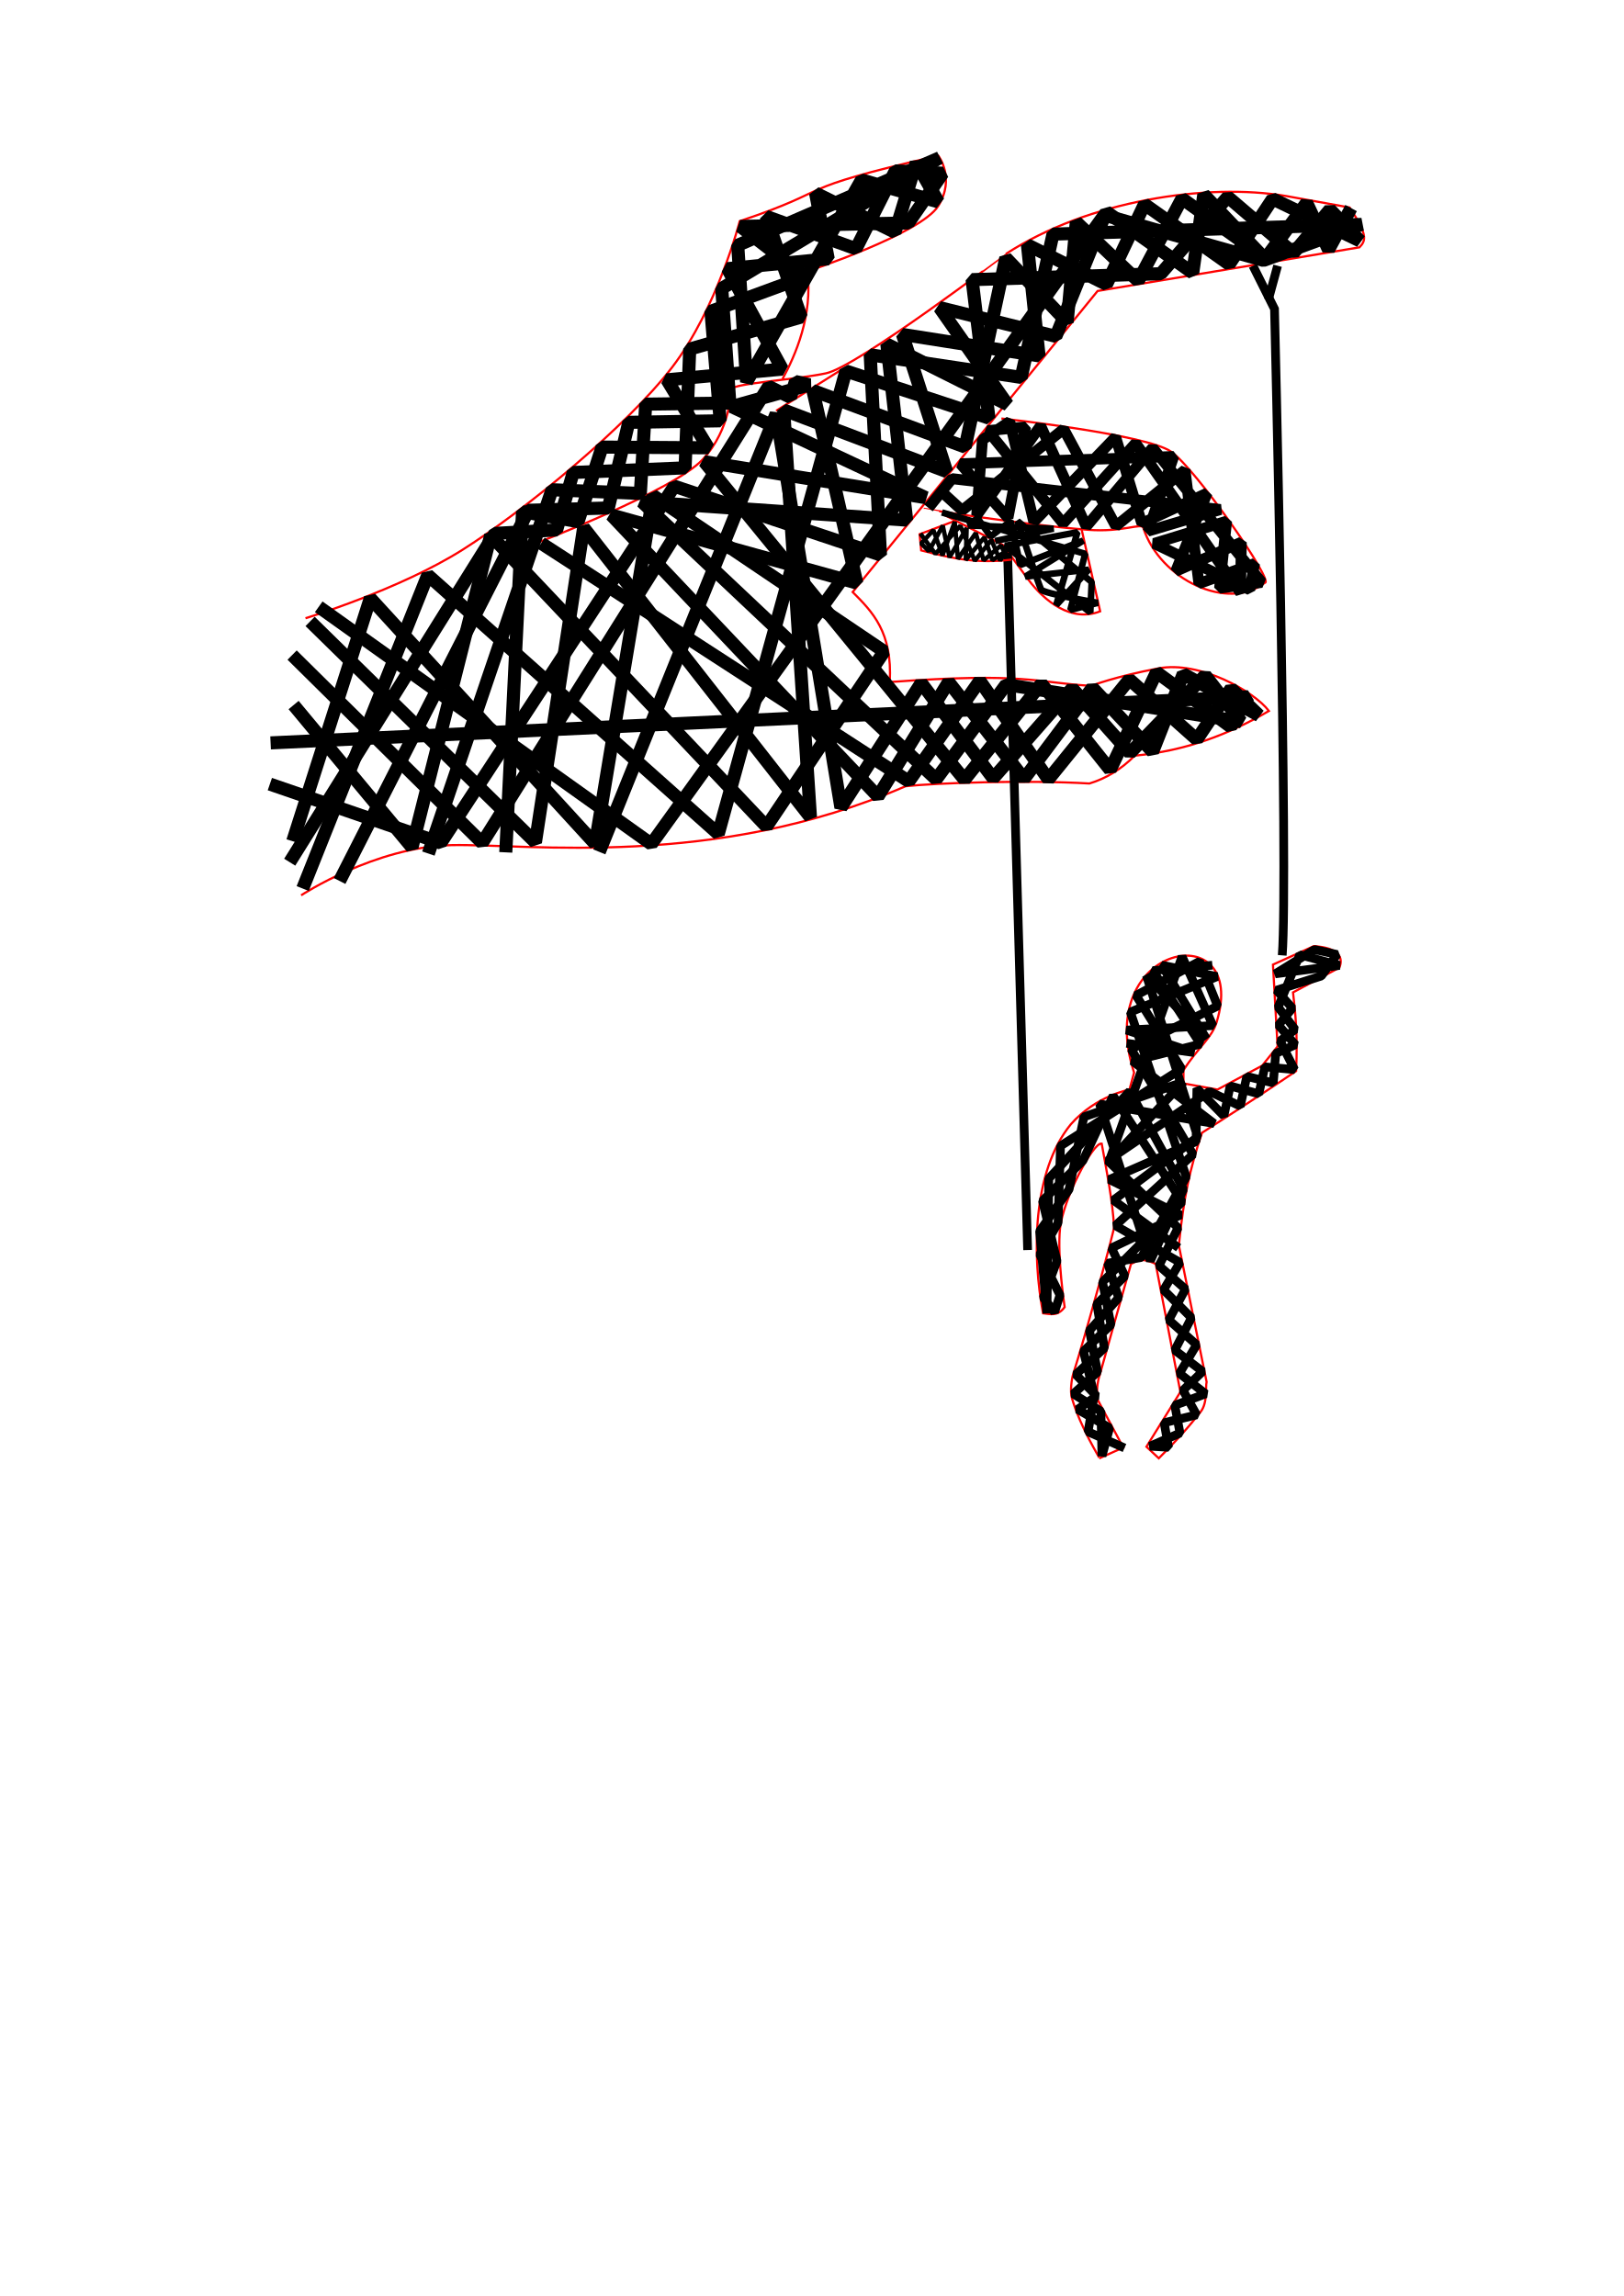
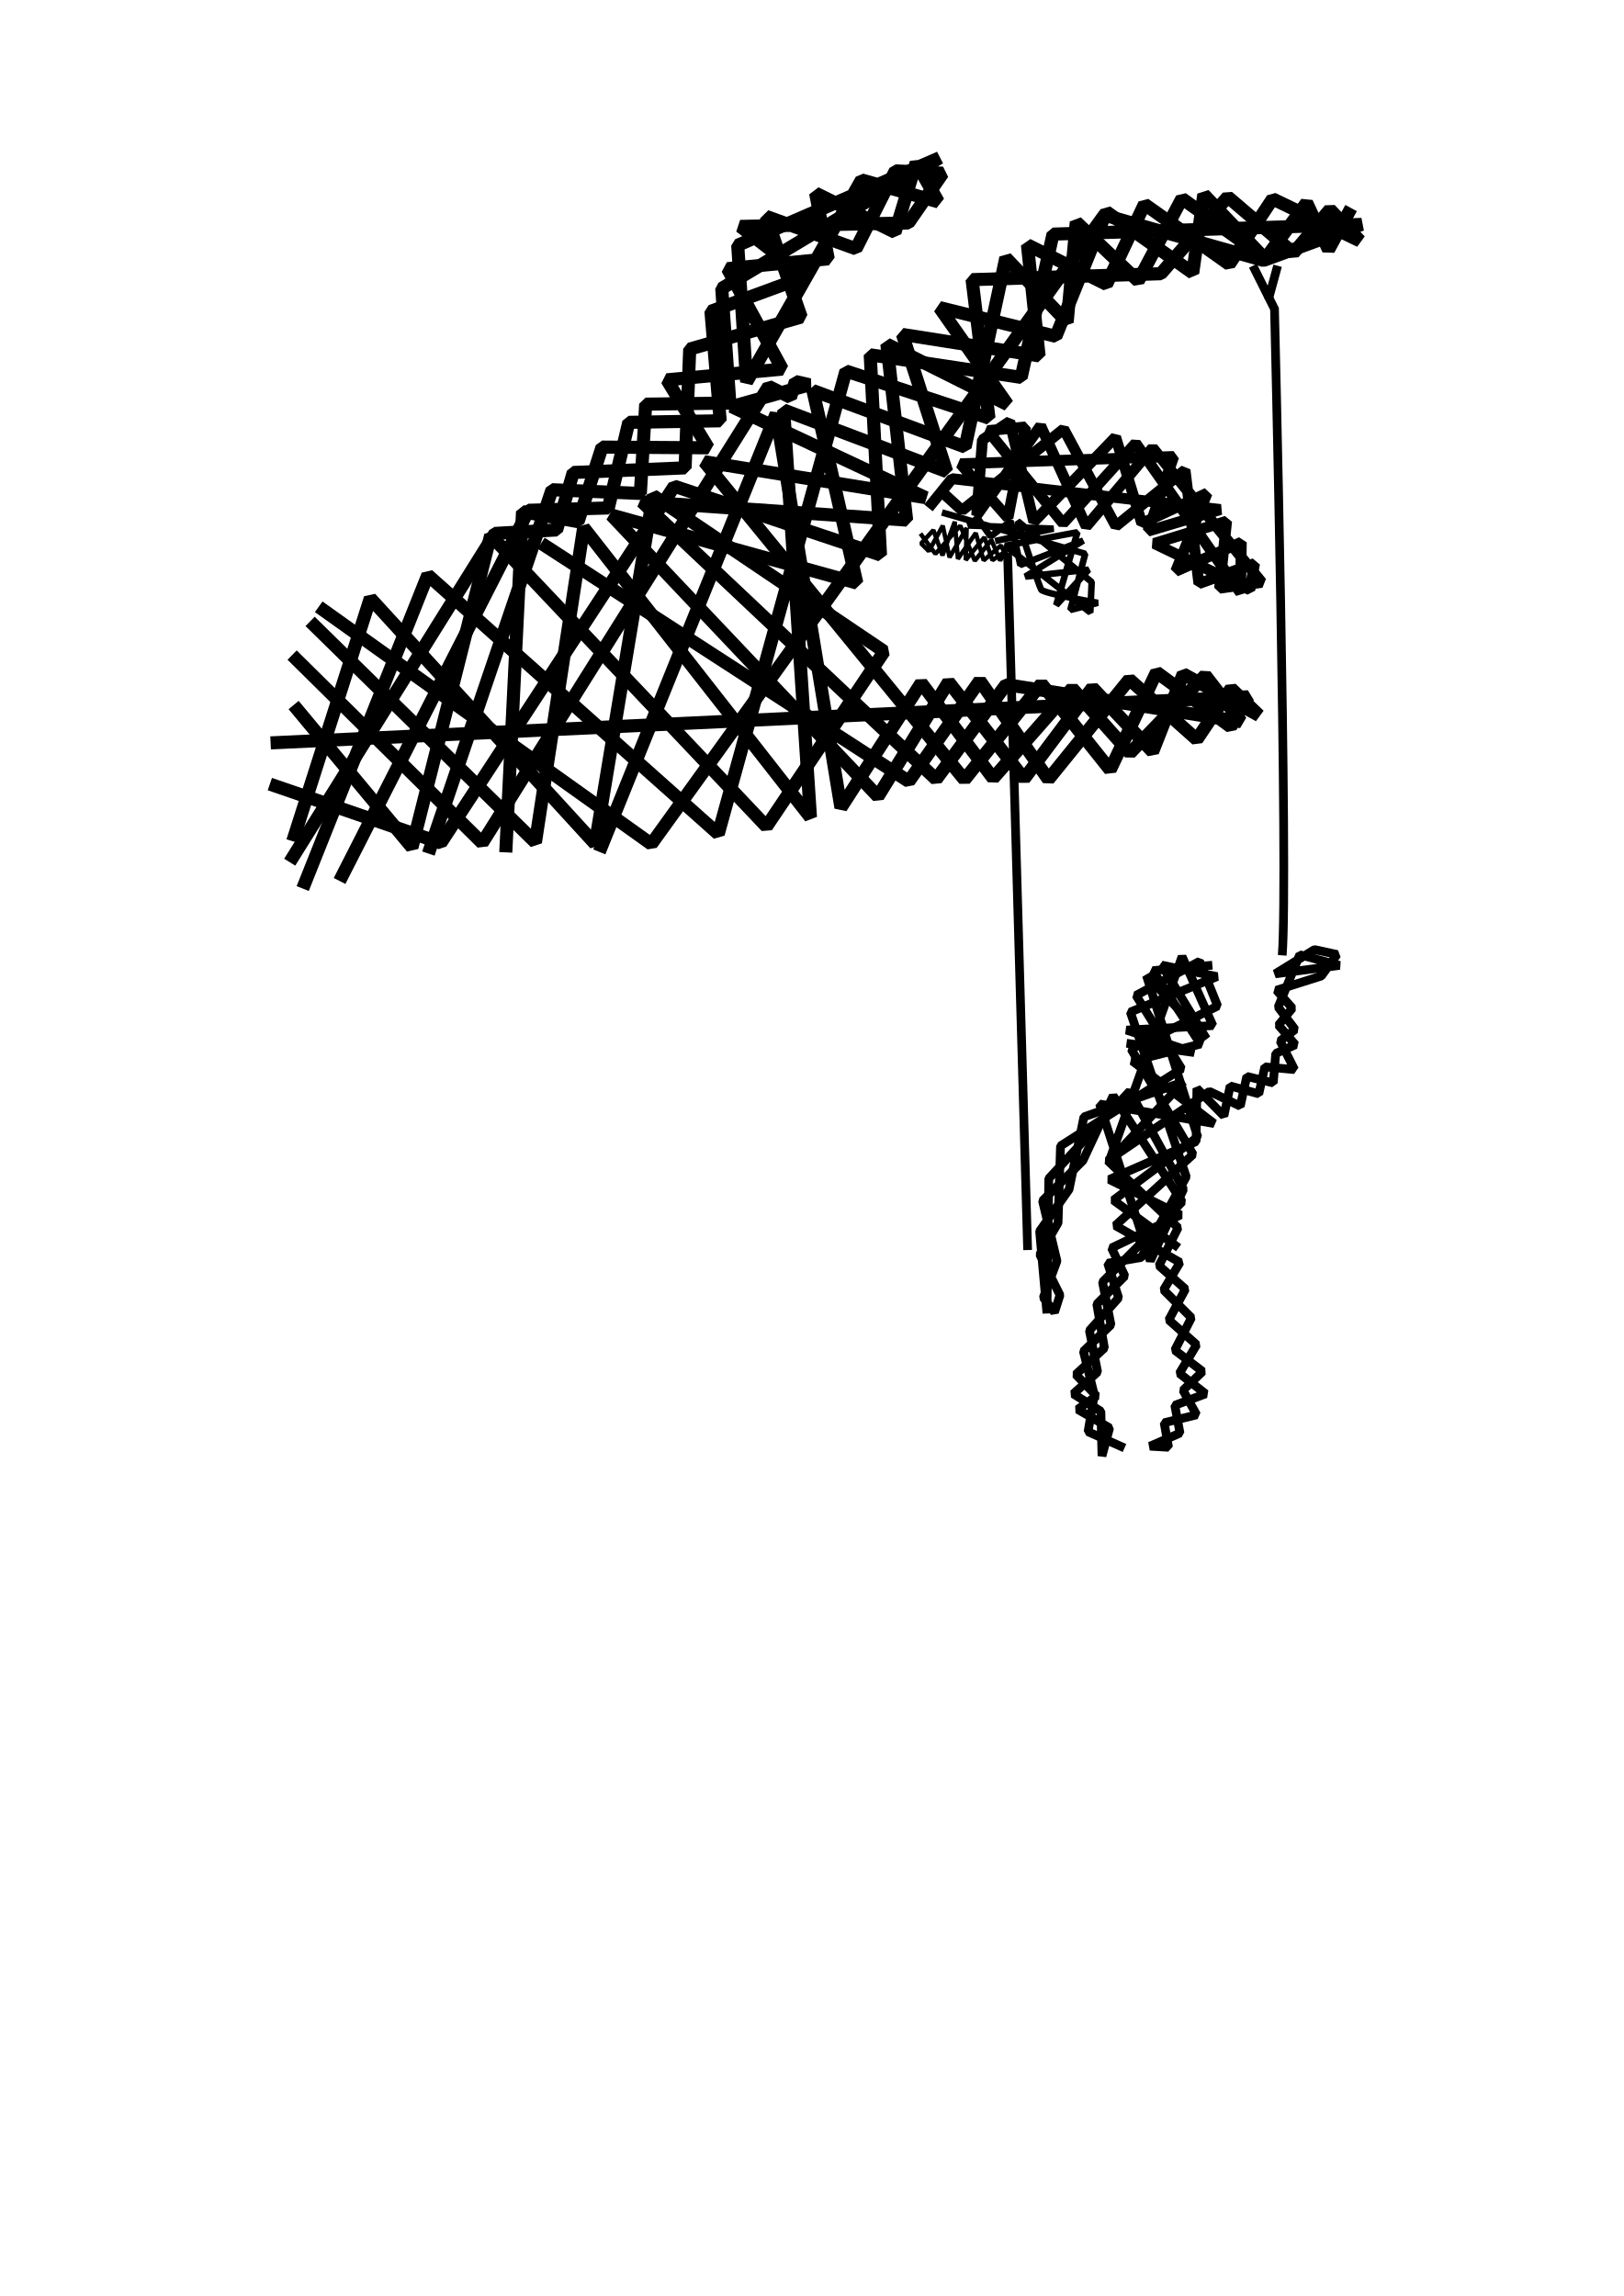
<svg xmlns="http://www.w3.org/2000/svg" width="210mm" height="297mm" viewBox="0 0 744.094 1052.362" id="svg2" version="1.1">
  <defs id="defs4" />
  <g id="layer1">
-     <path style="fill:none;fill-rule:evenodd;stroke:#ff0000;stroke-width:1px;stroke-linecap:butt;stroke-linejoin:miter;stroke-opacity:1" d="m 140,283.362 c 0,0 43.063,-13.095 72.059,-31.433 C 241.054,233.59 287.231,195.503 308,168.362 328.769,141.222 338.995,101.367 338.995,101.367 385.384,85.786 359.579,87.607 430,71.362 c 0,0 7.893,10.229 0,23 -7.893,12.771 -60,30 -60,30 2.534,20.234 -5.487,38.507 -11.425,49.419" id="path4268" />
-     <path style="fill:none;fill-rule:evenodd;stroke:#ff0000;stroke-width:1px;stroke-linecap:butt;stroke-linejoin:miter;stroke-opacity:1" d="m 246,248.862 c 0,0 62.715,-23.991 76,-38.25 13.285,-14.259 13,-32.25 13,-32.25 2.085,-2.78 28.924,-4.205 43.5,-7.25 14.576,-3.045 82.495,-54.753 82.5,-54.75 37.716,-24.469 92.116,-32.661 128.5,-26.5 l 29,5.25 c 8.42,12.69 7.471,15.142 4.5,18.25 l -120,20 -112.25,138 c 9.155,9.172 18.261,18.407 17,41.25 62.177,-4.569 66.956,0.272 92.25,1.75 0,0 11.399,-4.369 30.75,-8 19.351,-3.631 44.059,10.681 50.75,19.5 -18.707,10.926 -38.127,18.24 -61.5,20.5 -6.236,6.292 -13.181,10.458 -20.75,12.75 -28.993,-1.705 -70.752,-0.227 -84.25,1.25 -87.527,38.128 -172.85,26.299 -208,27 -35.15,0.701 -69,23 -69,23" id="path4270" />
-     <path style="fill:none;fill-rule:evenodd;stroke:#ff0000;stroke-width:1px;stroke-linecap:butt;stroke-linejoin:miter;stroke-opacity:1" d="m 355.675,188.278 29.87,-18.806" id="path4272" />
-     <path style="fill:none;fill-rule:evenodd;stroke:#ff0000;stroke-width:1px;stroke-linecap:butt;stroke-linejoin:miter;stroke-opacity:1" d="m 458.912,191.813 c 0,0 66.407,7.258 77.782,15.203 11.374,7.945 47.448,59.863 42.957,60.104 -16.945,13.193 -47.976,-1.352 -55.685,-25.102 -0.617,-2.675 -9.198,2.085 -25.519,0.808 -29.774,-2.329 -75.251,-9.631 -75.244,-9.647" id="path4274" />
-     <path style="fill:none;fill-rule:evenodd;stroke:#ff0000;stroke-width:1px;stroke-linecap:butt;stroke-linejoin:miter;stroke-opacity:1" d="m 495.682,242.725 8.485,37.477 c -13.277,5.21 -25.537,-4.735 -32.88,-14.496 l -11.667,-15.91 -27.577,-14.142" id="path4276" />
-     <path style="fill:none;fill-rule:evenodd;stroke:#ff0000;stroke-width:1px;stroke-linecap:butt;stroke-linejoin:miter;stroke-opacity:1" d="m 583.363,442.129 18.738,-8.485 c 11.115,0.737 13.744,5.024 11.667,9.899 l -21.213,11.314 c 1.075,9.606 2.177,19.105 1.414,36.062 -9.31,6.261 -19.058,12.795 -43.134,28.284 -5.57,16.61 -8.359,29.276 -10.607,51.619 l 12.728,62.579 c -0.616,2.151 0.586,9.526 -2.746,13.718 -7.684,9.669 -12.855,14.913 -19.175,21.284 l -5.657,-5.303 15.556,-25.102 -11.314,-58.69 c -7.122,-3.351 -8.659,-1.116 -11.314,0 l -14.142,50.205 c -1.506,4.504 -1.603,8.311 -1.235,11.877 l 11.842,22.064 -10.96,4.95 c 0.381,-0.054 -8.335,-13.255 -12.535,-27.409 -1.005,-3.386 -0.102,-9.193 0.514,-11.128 5.346,-16.769 19.304,-67.34 18.738,-67.529 -0.594,-11.436 -3.25,-24.935 -5.657,-38.184 -4.078,-0.68 -17.724,25.702 -19.092,38.891 -1.368,13.189 2.121,36.062 2.121,36.062 -3.25,4.407 -6.581,3.16 -9.899,2.828 -4.957,-25.978 -5.216,-64.649 12.728,-86.621 11.477,-13.082 26.87,-15.91 26.87,-15.91 l 2.121,-7.778 c -19.458,-59.542 52.963,-72.742 37.819,-23.092 -2.222,7.287 -8.752,11.776 -15.192,22.031 l 0,6.01 15.556,2.828 20.506,-10.96 7.071,-8.839 z" id="path4278" />
    <path style="fill:none;fill-rule:evenodd;stroke:#000000;stroke-width:4;stroke-linecap:butt;stroke-linejoin:miter;stroke-opacity:1;stroke-miterlimit:4;stroke-dasharray:none" d="m 587.606,437.886 c 2.828,-36.062 -3.536,-296.278 -3.536,-296.278 l -9.899,-19.799" id="path4280" />
    <path style="fill:none;fill-rule:evenodd;stroke:#000000;stroke-width:4;stroke-linecap:butt;stroke-linejoin:miter;stroke-opacity:1;stroke-miterlimit:4;stroke-dasharray:none" d="m 581.242,137.366 4.243,-15.556" id="path4282" />
    <path style="fill:none;fill-rule:evenodd;stroke:#000000;stroke-width:4;stroke-linecap:butt;stroke-linejoin:miter;stroke-opacity:1;stroke-miterlimit:4;stroke-dasharray:none" d="m 470.933,572.944 -6.175,-214.703 -1.401,-48.697 -1.617,-56.212" id="path4284" />
-     <path style="fill:none;fill-rule:evenodd;stroke:#ff0000;stroke-width:1px;stroke-linecap:butt;stroke-linejoin:miter;stroke-opacity:1" d="m 463.509,256.514 c -15.688,1.86 -26.596,-0.403 -41.366,-4.243 l -0.707,-7.425 15.91,-6.01" id="path4305" />
    <path style="fill:none;fill-rule:evenodd;stroke:#000000;stroke-width:6;stroke-linecap:square;stroke-linejoin:bevel;stroke-miterlimit:4;stroke-dasharray:none;stroke-opacity:1" d="m 139.83,404.476 56.215,-140.891 133.113,118.617 58.504,-212.141 65.55,21.585 -7.735,-63.472 86.474,-2.707 30.698,-35.223 30.113,25.741 16.721,-19.96 13.767,14.388 -40.051,-19.256 -19.885,29.984 -38.833,-27.534 -17.403,36.727 -36.227,-18.088 5.321,50.865 -62.597,-9.814 20.256,62.85 -74.7,-28.202 12.276,186.655 -103.945,-132.759 -22.097,144.25 -101.116,-99.172" id="path4307" />
    <path style="fill:none;fill-rule:evenodd;stroke:#000000;stroke-width:6;stroke-linecap:square;stroke-linejoin:bevel;stroke-miterlimit:4;stroke-dasharray:none;stroke-opacity:1" d="m 136.472,325.456 52.326,62.933 36.062,-143.012 126.395,133.466 53.917,-80.257 L 299.283,227.169 272.766,386.798 169.706,274.191 135.057,382.732" id="path4309" />
    <path style="fill:none;fill-rule:evenodd;stroke:#000000;stroke-width:6;stroke-linecap:square;stroke-linejoin:bevel;stroke-miterlimit:4;stroke-dasharray:none;stroke-opacity:1" d="m 156.978,401.117 85.206,-167.231 36.593,-1.061 9.369,-39.244 41.896,-0.707 -4.243,-50.205 43.31,-15.91 -29.875,-22.981 77.075,-1.591 15.733,-22.804 -21.744,-1.061 -18.031,35.709 -41.189,-14.849 16.087,46.139 -51.088,14.672 -2.121,54.447 -51.265,2.121 -7.601,26.34 -28.284,1.591 -92.454,148.139" id="path4311" />
    <path style="fill:none;fill-rule:evenodd;stroke:#000000;stroke-width:6;stroke-linecap:square;stroke-linejoin:bevel;stroke-miterlimit:4;stroke-dasharray:none;stroke-opacity:1" d="m 250.5,250.612 165.986,107.535 32.527,-46.144 31.423,45.23 37.105,-45.833 30.923,27.552 15.703,-23.37 12.831,12.349 -34.752,-19.024 -14.039,35.641 -27.577,-29.345 -31.32,41.78 -34.588,-44.419 -32.38,52.49 -122.226,-129.004 112.534,31.173 -20.11,-88.199 69.754,25.87 18.635,-86.703 28.116,29.488 4.182,-45.894 28.366,27.009 20.07,-37.805 38.287,27.47 18.842,-25.534 10.024,21.52 8.921,-16.445" id="path4313" />
    <path style="fill:none;fill-rule:evenodd;stroke:#000000;stroke-width:6;stroke-linecap:square;stroke-linejoin:bevel;stroke-miterlimit:4;stroke-dasharray:none;stroke-opacity:1" d="m 136,302.362 85,84 131.25,-209.25 10,5 2.25,-7.25 6.5,1.5 -35.75,10 89,41.75 -101.5,-16.5 119.25,145.75 35.25,-44 31.5,39.5 21.25,-44.75 34,25 8,-13.75 -445,21" id="path4155" />
    <path style="fill:none;fill-rule:evenodd;stroke:#000000;stroke-width:6;stroke-linecap:square;stroke-linejoin:bevel;stroke-miterlimit:4;stroke-dasharray:none;stroke-opacity:1" d="m 148.5,279.862 150,107 L 506.061,98.6 579,119.362 l 45,-16.5 -141.439,4.445 -14.591,65.672 -69.172,-10.348 4.702,91.732 -94.5,-31.5 -107,163.5 -75.5,-26" id="path4157" />
    <path style="fill:none;fill-rule:evenodd;stroke:#000000;stroke-width:6;stroke-linecap:square;stroke-linejoin:bevel;stroke-miterlimit:4;stroke-dasharray:none;stroke-opacity:1" d="m 231.931,387.682 7.528,-153.149 25.456,4.571 10.985,-34.184 48.662,0.328 -18.92,-31.156 52.861,-4.907 -25.12,-46.04 46.169,-4.5 -5.786,-30.105 36.391,17.92 9.692,-31.855 10.149,17.92 -35.184,-10.056 -52.662,92.581 -4.071,-62.64 92.545,-40.098 -99.866,59.897 3.7,52.533 -38.555,0.5 -2.457,40.926 -40.469,-1.7 -55.697,163.92" id="path4159" />
    <path style="fill:none;fill-rule:evenodd;stroke:#000000;stroke-width:6;stroke-linecap:square;stroke-linejoin:bevel;stroke-miterlimit:4;stroke-dasharray:none;stroke-opacity:1" d="m 275.772,387.682 79.903,-197.99 29.698,180.476 36.812,-57.147 32.941,43.712 36.234,-41.255 26.448,29.691 34.484,-35.641 16.471,21.249 -107.687,-17.006 -32.07,43.419 -134.85,-127.193 121.329,8.399 -9.064,-80.646 55.319,27.698 -31.191,-44.462 53.319,13.178 23.127,-57.104 39.598,28.034 5.071,-35.934 26.206,27.527" id="path4161" />
    <path style="fill:none;fill-rule:evenodd;stroke:#000000;stroke-width:5;stroke-linecap:square;stroke-linejoin:bevel;stroke-miterlimit:4;stroke-dasharray:none;stroke-opacity:1" d="m 431.589,225.426 9.314,8.521 46.544,-37.305 23.917,44.501 31.695,-25.741 6.364,52.072 25.495,-9.149 -2.161,11.978 -43.837,-21.213 33.187,-10.189 -3.207,30.691 19.306,-2.661 -49.997,-61.682 -30.406,36.062 -20.92,-46.165 -29.284,41.051 2.621,-34.605 12.513,-8.403 11.028,46.001 37.477,-38.891 12.021,39.598 29.906,-13.849 -14.349,35.77 30.031,-13.267 -0.332,23.167 -48.083,-68.589 -33.234,36.77 -34.52,-42.512 17.299,-1.7 -8.067,41.676 -21.795,-24.792 97.741,-3.328 -11.767,34.191 33.234,-9.899 -123.037,-14.142 -9.232,11.435" id="path4163" />
    <path style="fill:none;fill-rule:evenodd;stroke:#000000;stroke-width:3;stroke-linecap:square;stroke-linejoin:bevel;stroke-miterlimit:4;stroke-dasharray:none;stroke-opacity:1" d="m 433.103,235.3 64.222,18.531 -6.821,25.745 12.603,-3.264 c 0,0 -24.892,-4.286 -25.952,-6.053 -1.061,-1.768 -10.817,-31.423 -10.817,-31.423 l 33.941,27.931 -0.625,13.974 -38.973,-30.591 33.066,-6.196 -9.732,33.42 14.849,-16.263 -28.991,3.182 26.559,-16.531 -28.866,11.206 -4.411,-20.131 -9.192,7.071 -6.01,-8.485 -4.114,3.432 38.977,1.457 -25.317,5.364" id="path4167" />
    <path style="fill:none;fill-rule:evenodd;stroke:#000000;stroke-width:2;stroke-linecap:square;stroke-linejoin:bevel;stroke-miterlimit:4;stroke-dasharray:none;stroke-opacity:1" d="m 422.408,245.377 6.276,8.485 11.402,-12.905 6.629,16.087 7.601,-9.546 4.022,9.413 2.873,-4.464 -6.408,4.331 -3.668,-10.518 -8.574,10.43 0.442,-14.672 -7.867,13.435 -3.094,-14.496 -6.364,11.667 -3.536,-3.536 5.613,-6.099 4.154,11.579 5.613,-15.424 1.458,17.015 8.176,-11.844 3.624,12.551 7.955,-6.894 2.298,4.773" id="path4169" />
    <path style="fill:none;fill-rule:evenodd;stroke:#000000;stroke-width:4;stroke-linecap:square;stroke-linejoin:bevel;stroke-miterlimit:4;stroke-dasharray:none;stroke-opacity:1" d="m 513.5,662.862 -14.875,-6.625 2.875,-16.875 -5,-20 12.625,-12.125 -3.875,-19.625 36.5,-36.75 -31.625,-48.625 -13.875,29.75 -18.5,18.375 6.625,27.625 -6.25,16.75 5.125,6.75 2.5,-7.875 -9.25,-18.625 8.375,-14.5 1.125,-35.25 55.5,-35.375 -20.875,-33.625 29.125,-15.625 8.25,20.5 -39.625,19.75 28.375,48.25 -35.625,32.625 29.625,16.875 -7.5,12.625 12.75,12.75 -7.625,14.875 12.75,9.75 -9,8.625 6.25,11.25 -14.875,3.625 2,11.25 -8.5,-0.5 13.75,-6 -2.375,-12.75 14.125,-5.25 -12,-9.375 7.875,-13.125 -12.75,-11.375 7.625,-14.125 -12.125,-10.75 8.75,-17.375 -32.25,-30.75 46.625,-31.75 14.125,6.75 3,-13.625 12.125,3 1.125,-13.5 9,-4 -7.75,-9 6.375,-7.75 -7.25,-8.25 20.5,-6.5 7.25,-9.875 -10.375,-2.25 -18,11.125 29.5,-3.875 -18.25,-4.875 -9.875,24 7.75,10.25 -6.875,5.25 6.625,13.125 -13.625,-1.25 -2.75,12.375 -13.125,-3.625 -2.875,13.75 -12.375,-12.625 -0.375,24.375 -39.75,17.375 32.625,16.25 -31.625,15.125 6.125,12.875 -12.875,12.875 3.5,20.125 -13.125,12.125 9.5,9.875 -8.625,6.125 14.625,8.5 -3.5,12.875 -0.5,-20.5 -12.625,-8 11.125,-10 -3.75,-19 13.375,-15 -5,-15.875 15.375,-2.625 20.625,-37 -25.625,-75.5 39.75,-16.25 -25.375,-5.25 20.5,33.75 -27.5,-29 23.5,74 -38.625,29 28.25,20.625" id="path4162" />
    <path style="fill:none;fill-rule:evenodd;stroke:#000000;stroke-width:4;stroke-linecap:square;stroke-linejoin:bevel;stroke-miterlimit:4;stroke-dasharray:none;stroke-opacity:1" d="m 518.227,478.438 29.073,3.996 -31.07,-10.296 39.594,-2.057 -14.117,-31.673 -33.437,93.892 34.08,-36.431 -45.626,16.056 -6.803,33.252 -13.496,19.135 3.346,37.623 0.854,-61.743 37.123,-40.08 24.602,44.99 -15.203,32.792 -23.246,-71.868 52.502,8.935 -37.449,-28.634 31.173,-7.782 -21.774,-33.67 25.245,-2.289" id="path4164" />
  </g>
</svg>
